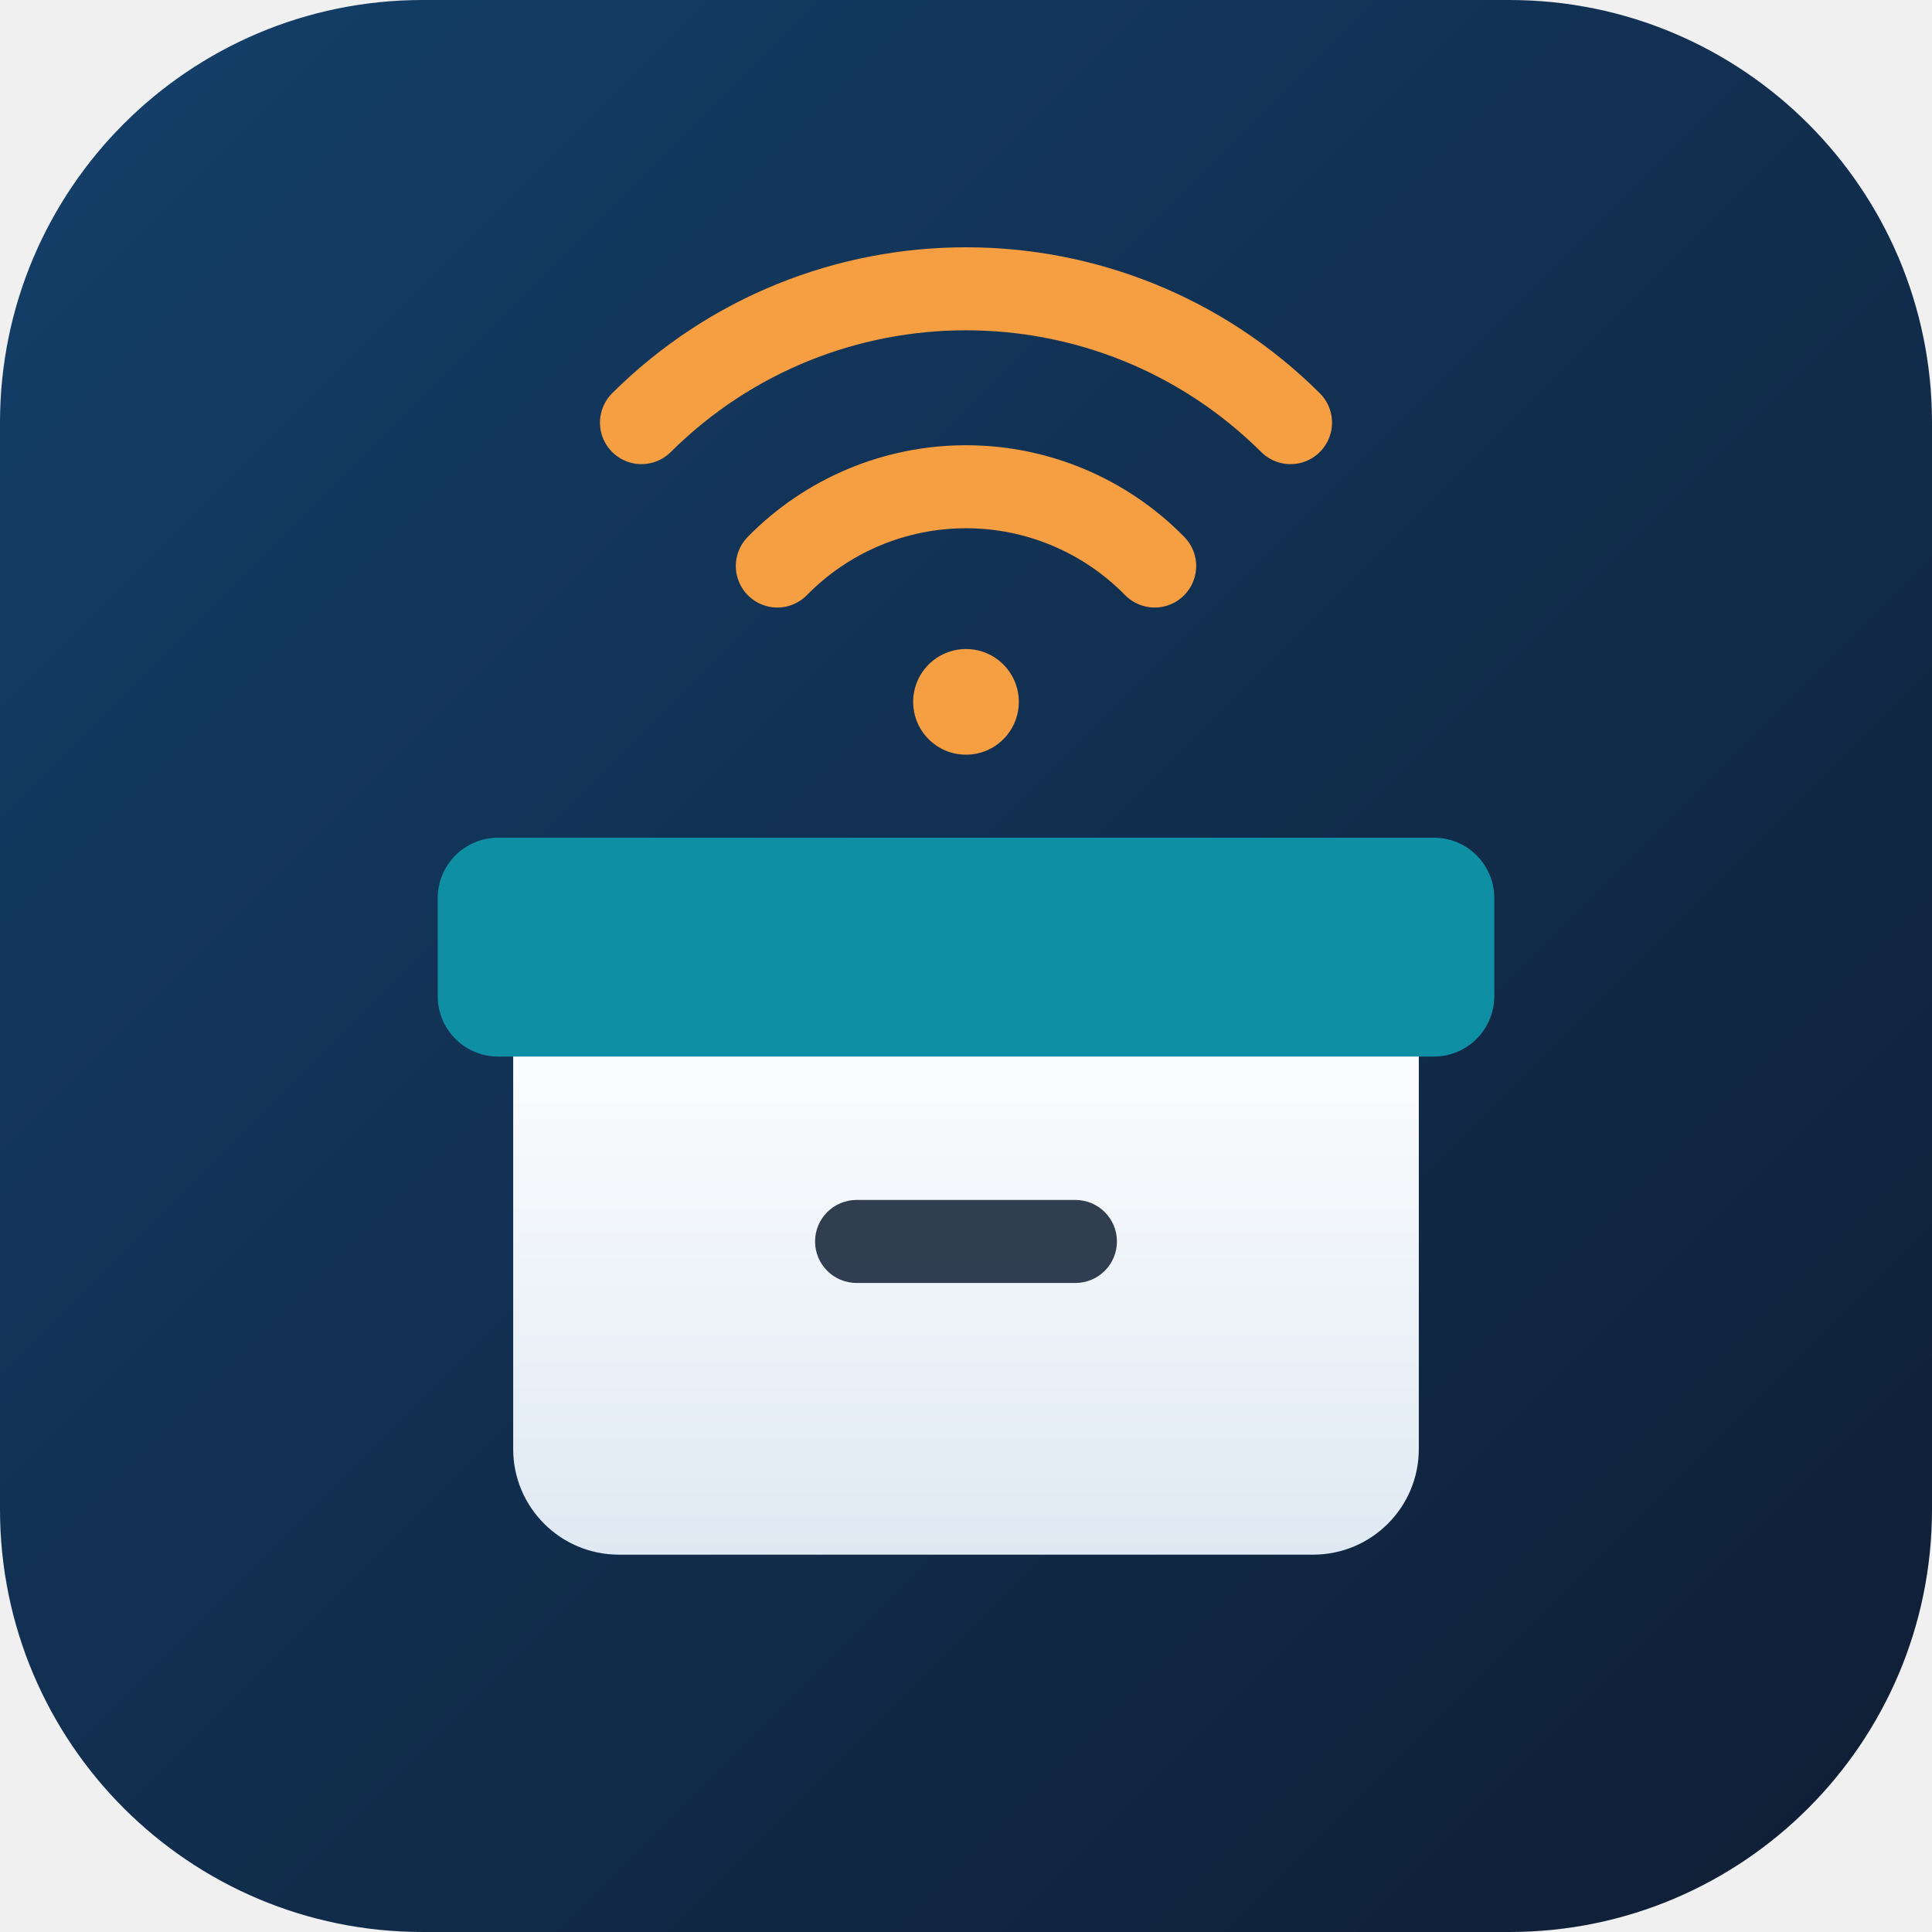
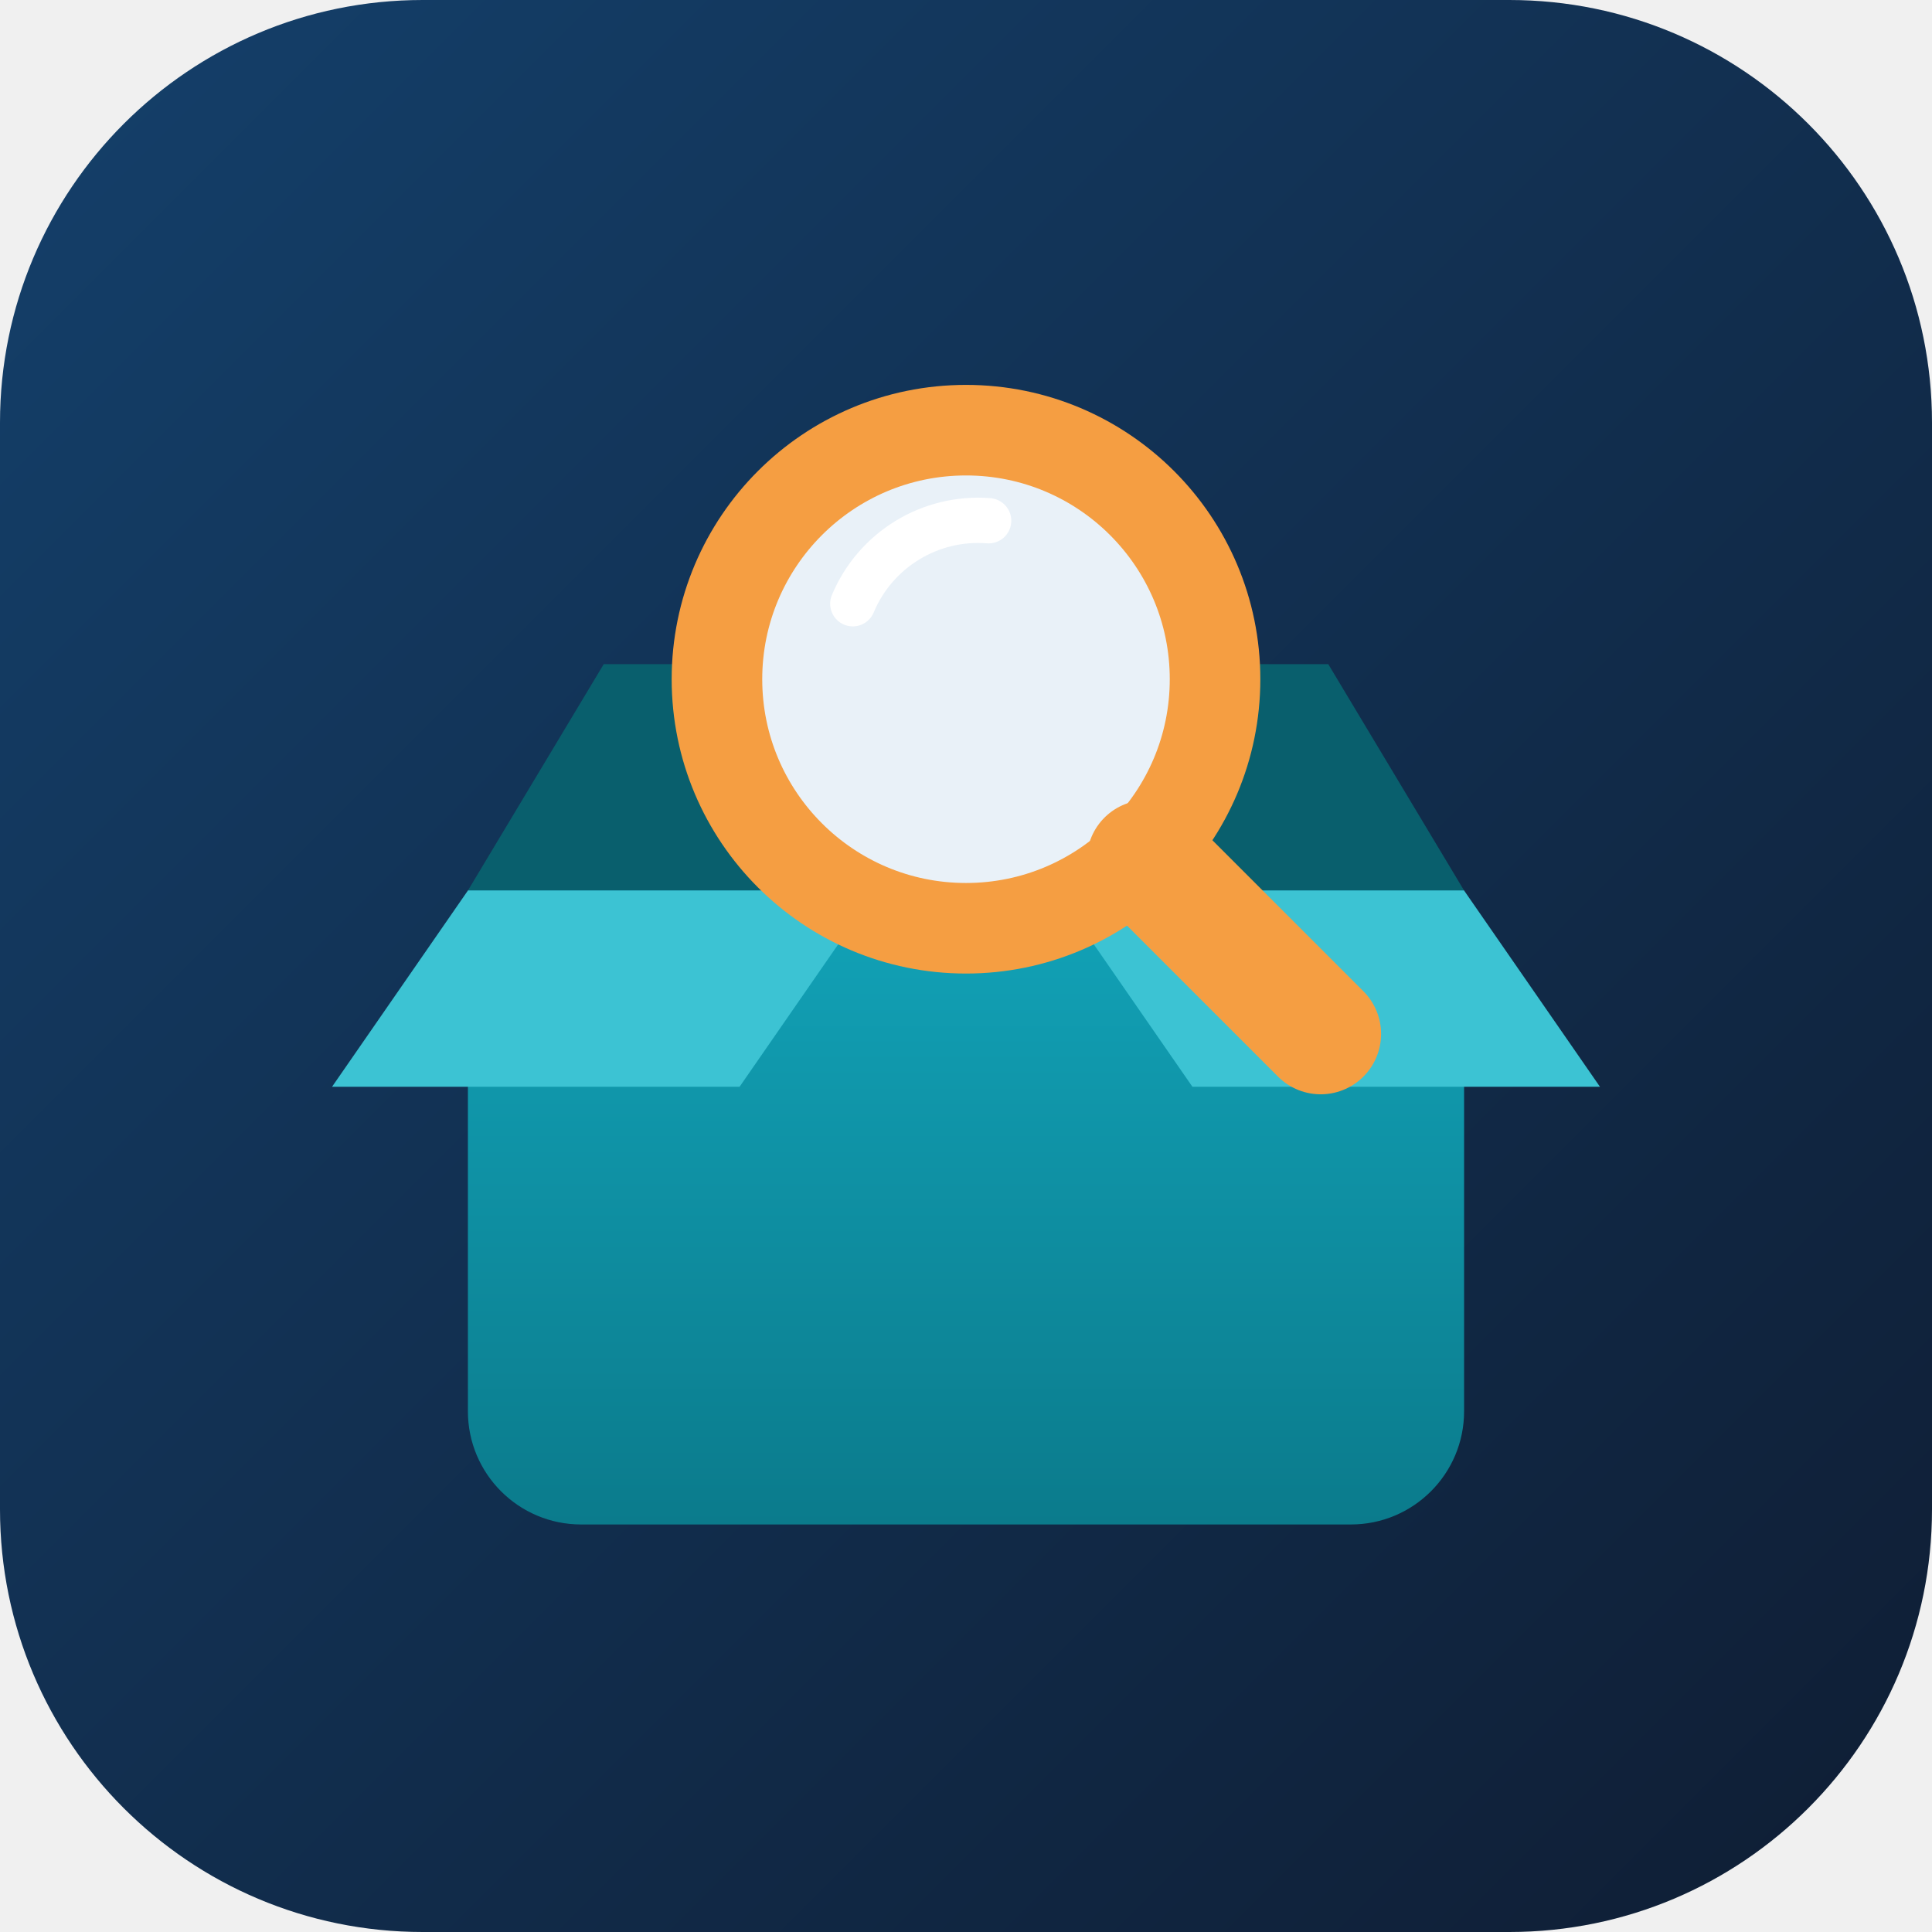
<svg xmlns="http://www.w3.org/2000/svg" viewBox="0 0 512 512">
  <defs>
    <linearGradient id="bg" x1="0" y1="0" x2="1" y2="1">
      <stop offset="0" stop-color="#14406b" />
      <stop offset="1" stop-color="#0f1d33" />
    </linearGradient>
-     <linearGradient id="box" x1="0" y1="0" x2="0" y2="1">
-       <stop offset="0" stop-color="#ffffff" />
-       <stop offset="1" stop-color="#dfe9f3" />
+     <linearGradient id="bx" x1="0" y1="0" x2="0" y2="1">
+       <stop offset="0" stop-color="#12a3b8" />
+       <stop offset="1" stop-color="#0b7b8c" />
    </linearGradient>
  </defs>
  <rect width="512" height="512" rx="112" fill="url(#bg)" />
-   <g fill="none" stroke="#f59e42" stroke-width="22" stroke-linecap="round">
-     <path d="M206 150a70 70 0 0 1 100 0" />
-     <path d="M170 112a122 122 0 0 1 172 0" />
-   </g>
-   <circle cx="256" cy="186" r="14" fill="#f59e42" />
-   <path d="M136 262h240v122a28 28 0 0 1-28 28H164a28 28 0 0 1-28-28z" fill="url(#box)" />
-   <rect x="116" y="222" width="280" height="58" rx="16" fill="#0e8fa3" />
-   <rect x="216" y="318" width="80" height="22" rx="11" fill="#0f1d33" opacity=".85" />
+   <path d="M124 236 L160 176 H352 L388 236 Z" fill="#095f6d" />
+   <path d="M124 236h264v138a30 30 0 0 1-30 30H154a30 30 0 0 1-30-30z" fill="url(#bx)" />
+   <path d="M124 236 L88 288 H196 L232 236 Z" fill="#3cc3d3" />
+   <path d="M388 236 L424 288 H316 L280 236 Z" fill="#3cc3d3" />
+   <circle cx="256" cy="180" r="66" fill="#e9f1f8" stroke="#f59e42" stroke-width="24" />
+   <path d="M226 160a36 36 0 0 1 36-22" fill="none" stroke="#ffffff" stroke-width="12" stroke-linecap="round" />
+   <path d="M304 228 L350 274" stroke="#f59e42" stroke-width="32" stroke-linecap="round" />
</svg>
